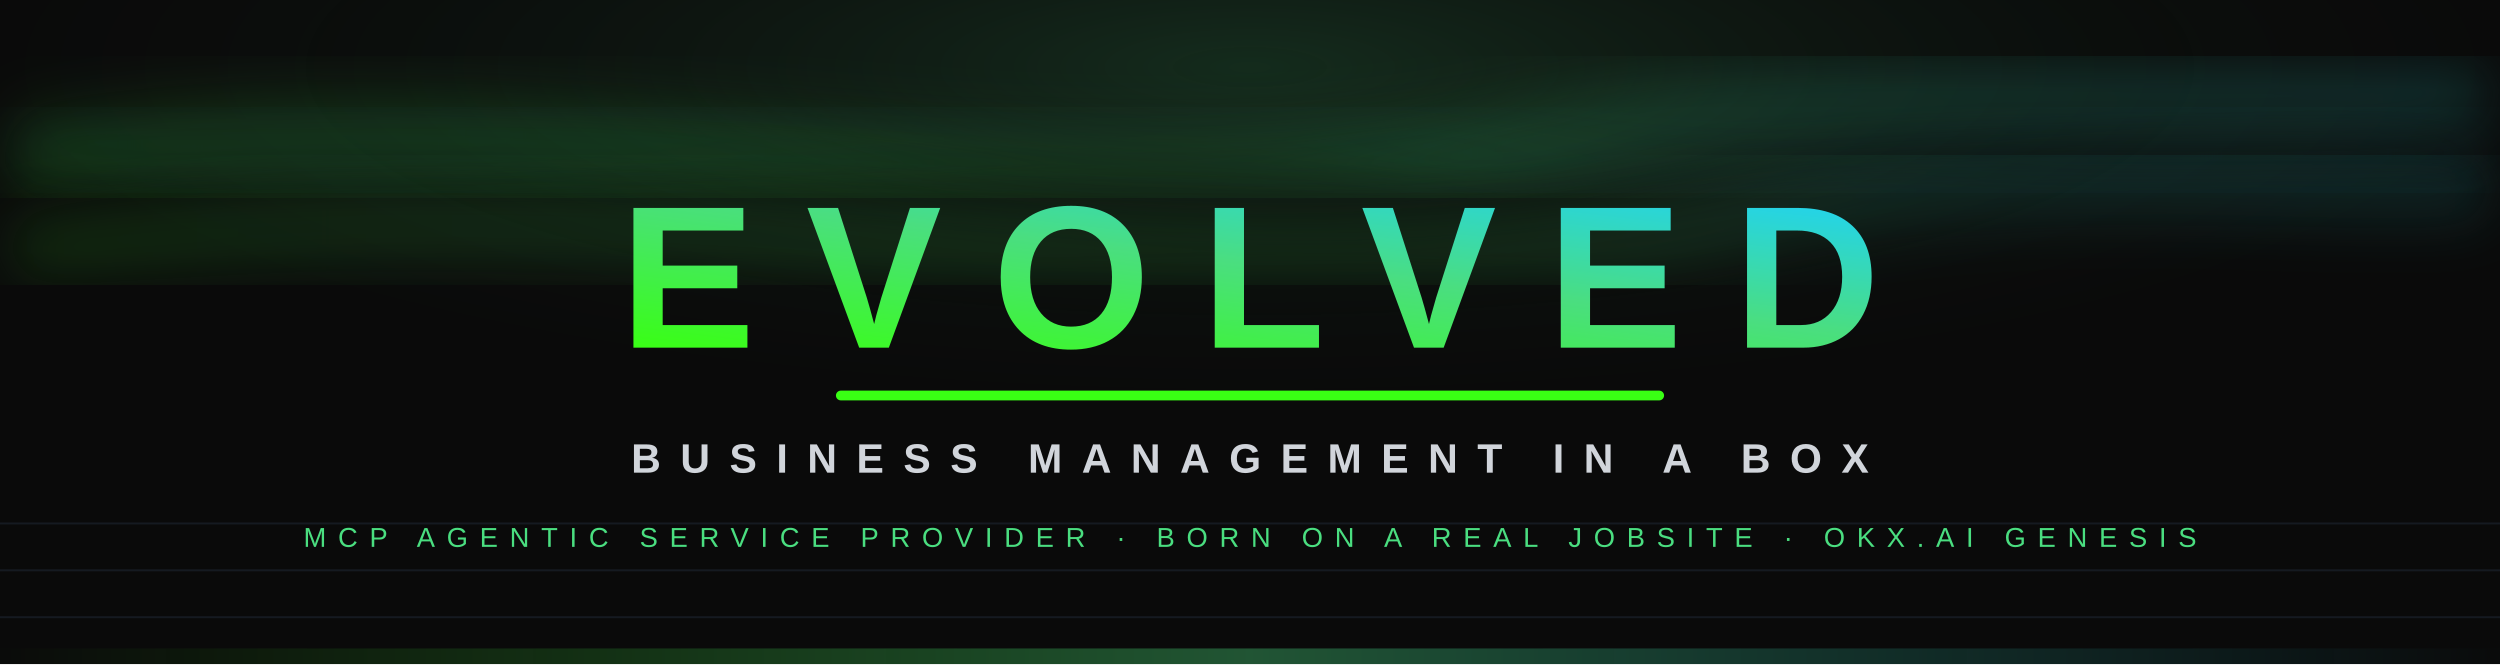
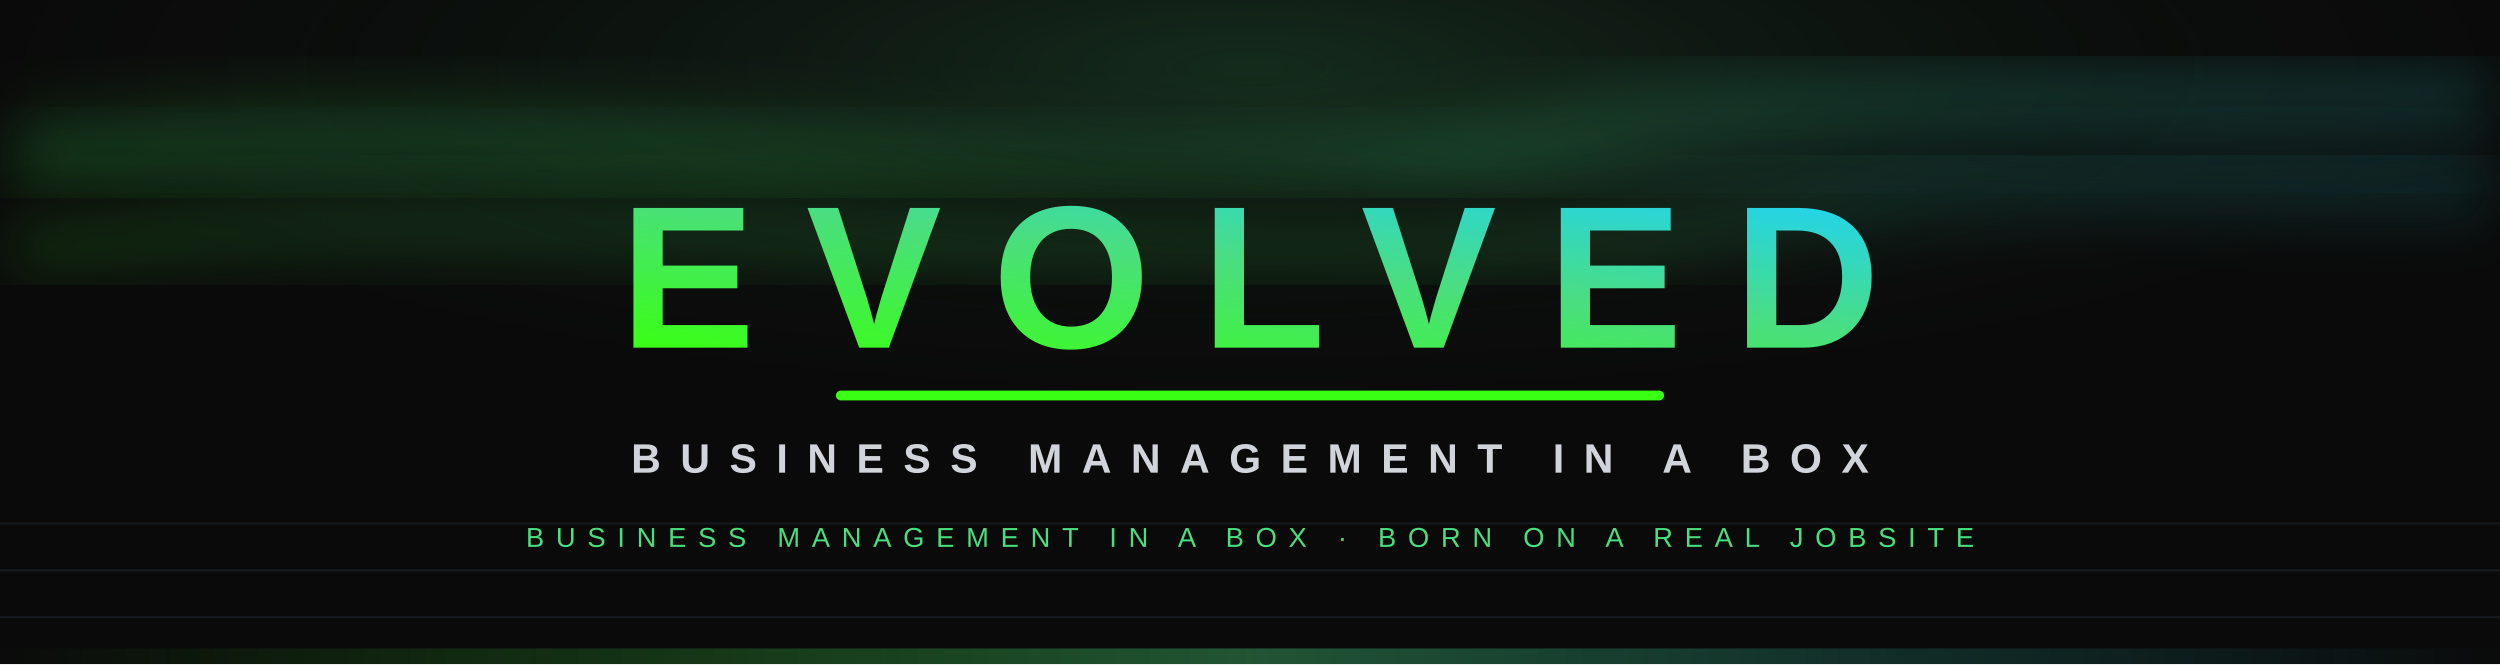
<svg xmlns="http://www.w3.org/2000/svg" width="1280" height="340" viewBox="0 0 1280 340" role="img" aria-label="Evolved — business management in a box">
  <defs>
    <linearGradient id="aurora" x1="0" y1="1" x2="1" y2="0">
      <stop offset="0" stop-color="#39ff14" />
      <stop offset="0.55" stop-color="#4ade80" />
      <stop offset="1" stop-color="#22d3ee" />
    </linearGradient>
    <linearGradient id="glowband" x1="0" y1="0" x2="1" y2="0">
      <stop offset="0" stop-color="#39ff14" stop-opacity="0" />
      <stop offset="0.5" stop-color="#4ade80" stop-opacity="0.35" />
      <stop offset="1" stop-color="#22d3ee" stop-opacity="0" />
    </linearGradient>
    <radialGradient id="halo" cx="0.5" cy="0.1" r="0.9">
      <stop offset="0" stop-color="#4ade80" stop-opacity="0.16" />
      <stop offset="0.6" stop-color="#0a0a0a" stop-opacity="0" />
    </radialGradient>
    <filter id="blur18">
      <feGaussianBlur stdDeviation="18" />
    </filter>
  </defs>
  <rect width="1280" height="340" fill="#0a0a0a" />
  <rect width="1280" height="340" fill="url(#halo)" />
  <path d="M-40,95 C240,25 520,135 780,75 C1000,25 1180,65 1320,35" stroke="url(#aurora)" stroke-width="34" fill="none" opacity="0.20" filter="url(#blur18)" />
  <path d="M-40,140 C300,70 620,180 900,110 C1080,70 1220,110 1320,85" stroke="url(#aurora)" stroke-width="16" fill="none" opacity="0.30" filter="url(#blur18)" />
  <path d="M-40,60 C200,110 480,20 760,80 C980,125 1160,45 1320,95" stroke="#22d3ee" stroke-width="8" fill="none" opacity="0.18" filter="url(#blur18)" />
  <g stroke="#1f2937" stroke-width="1" opacity="0.5">
    <line x1="0" y1="268" x2="1280" y2="268" />
    <line x1="0" y1="292" x2="1280" y2="292" />
    <line x1="0" y1="316" x2="1280" y2="316" />
  </g>
  <text x="640" y="178" text-anchor="middle" font-family="'Segoe UI', Arial, sans-serif" font-size="104" font-weight="800" letter-spacing="26" fill="url(#aurora)">EVOLVED</text>
  <rect x="428" y="200" width="424" height="5" rx="2.5" fill="#39ff14" />
  <text x="640" y="242" text-anchor="middle" font-family="'Segoe UI', Arial, sans-serif" font-size="21" font-weight="600" letter-spacing="10" fill="#d1d5db">BUSINESS MANAGEMENT IN A BOX</text>
-   <text x="640" y="280" text-anchor="middle" font-family="'Segoe UI', Arial, sans-serif" font-size="14" letter-spacing="6" fill="#4ade80">MCP AGENTIC SERVICE PROVIDER · BORN ON A REAL JOBSITE · OKX.AI GENESIS</text>
+   <text x="640" y="280" text-anchor="middle" font-family="'Segoe UI', Arial, sans-serif" font-size="14" letter-spacing="6" fill="#4ade80">BUSINESS MANAGEMENT IN A BOX · BORN ON A REAL JOBSITE</text>
  <rect x="0" y="332" width="1280" height="8" fill="url(#glowband)" />
</svg>
